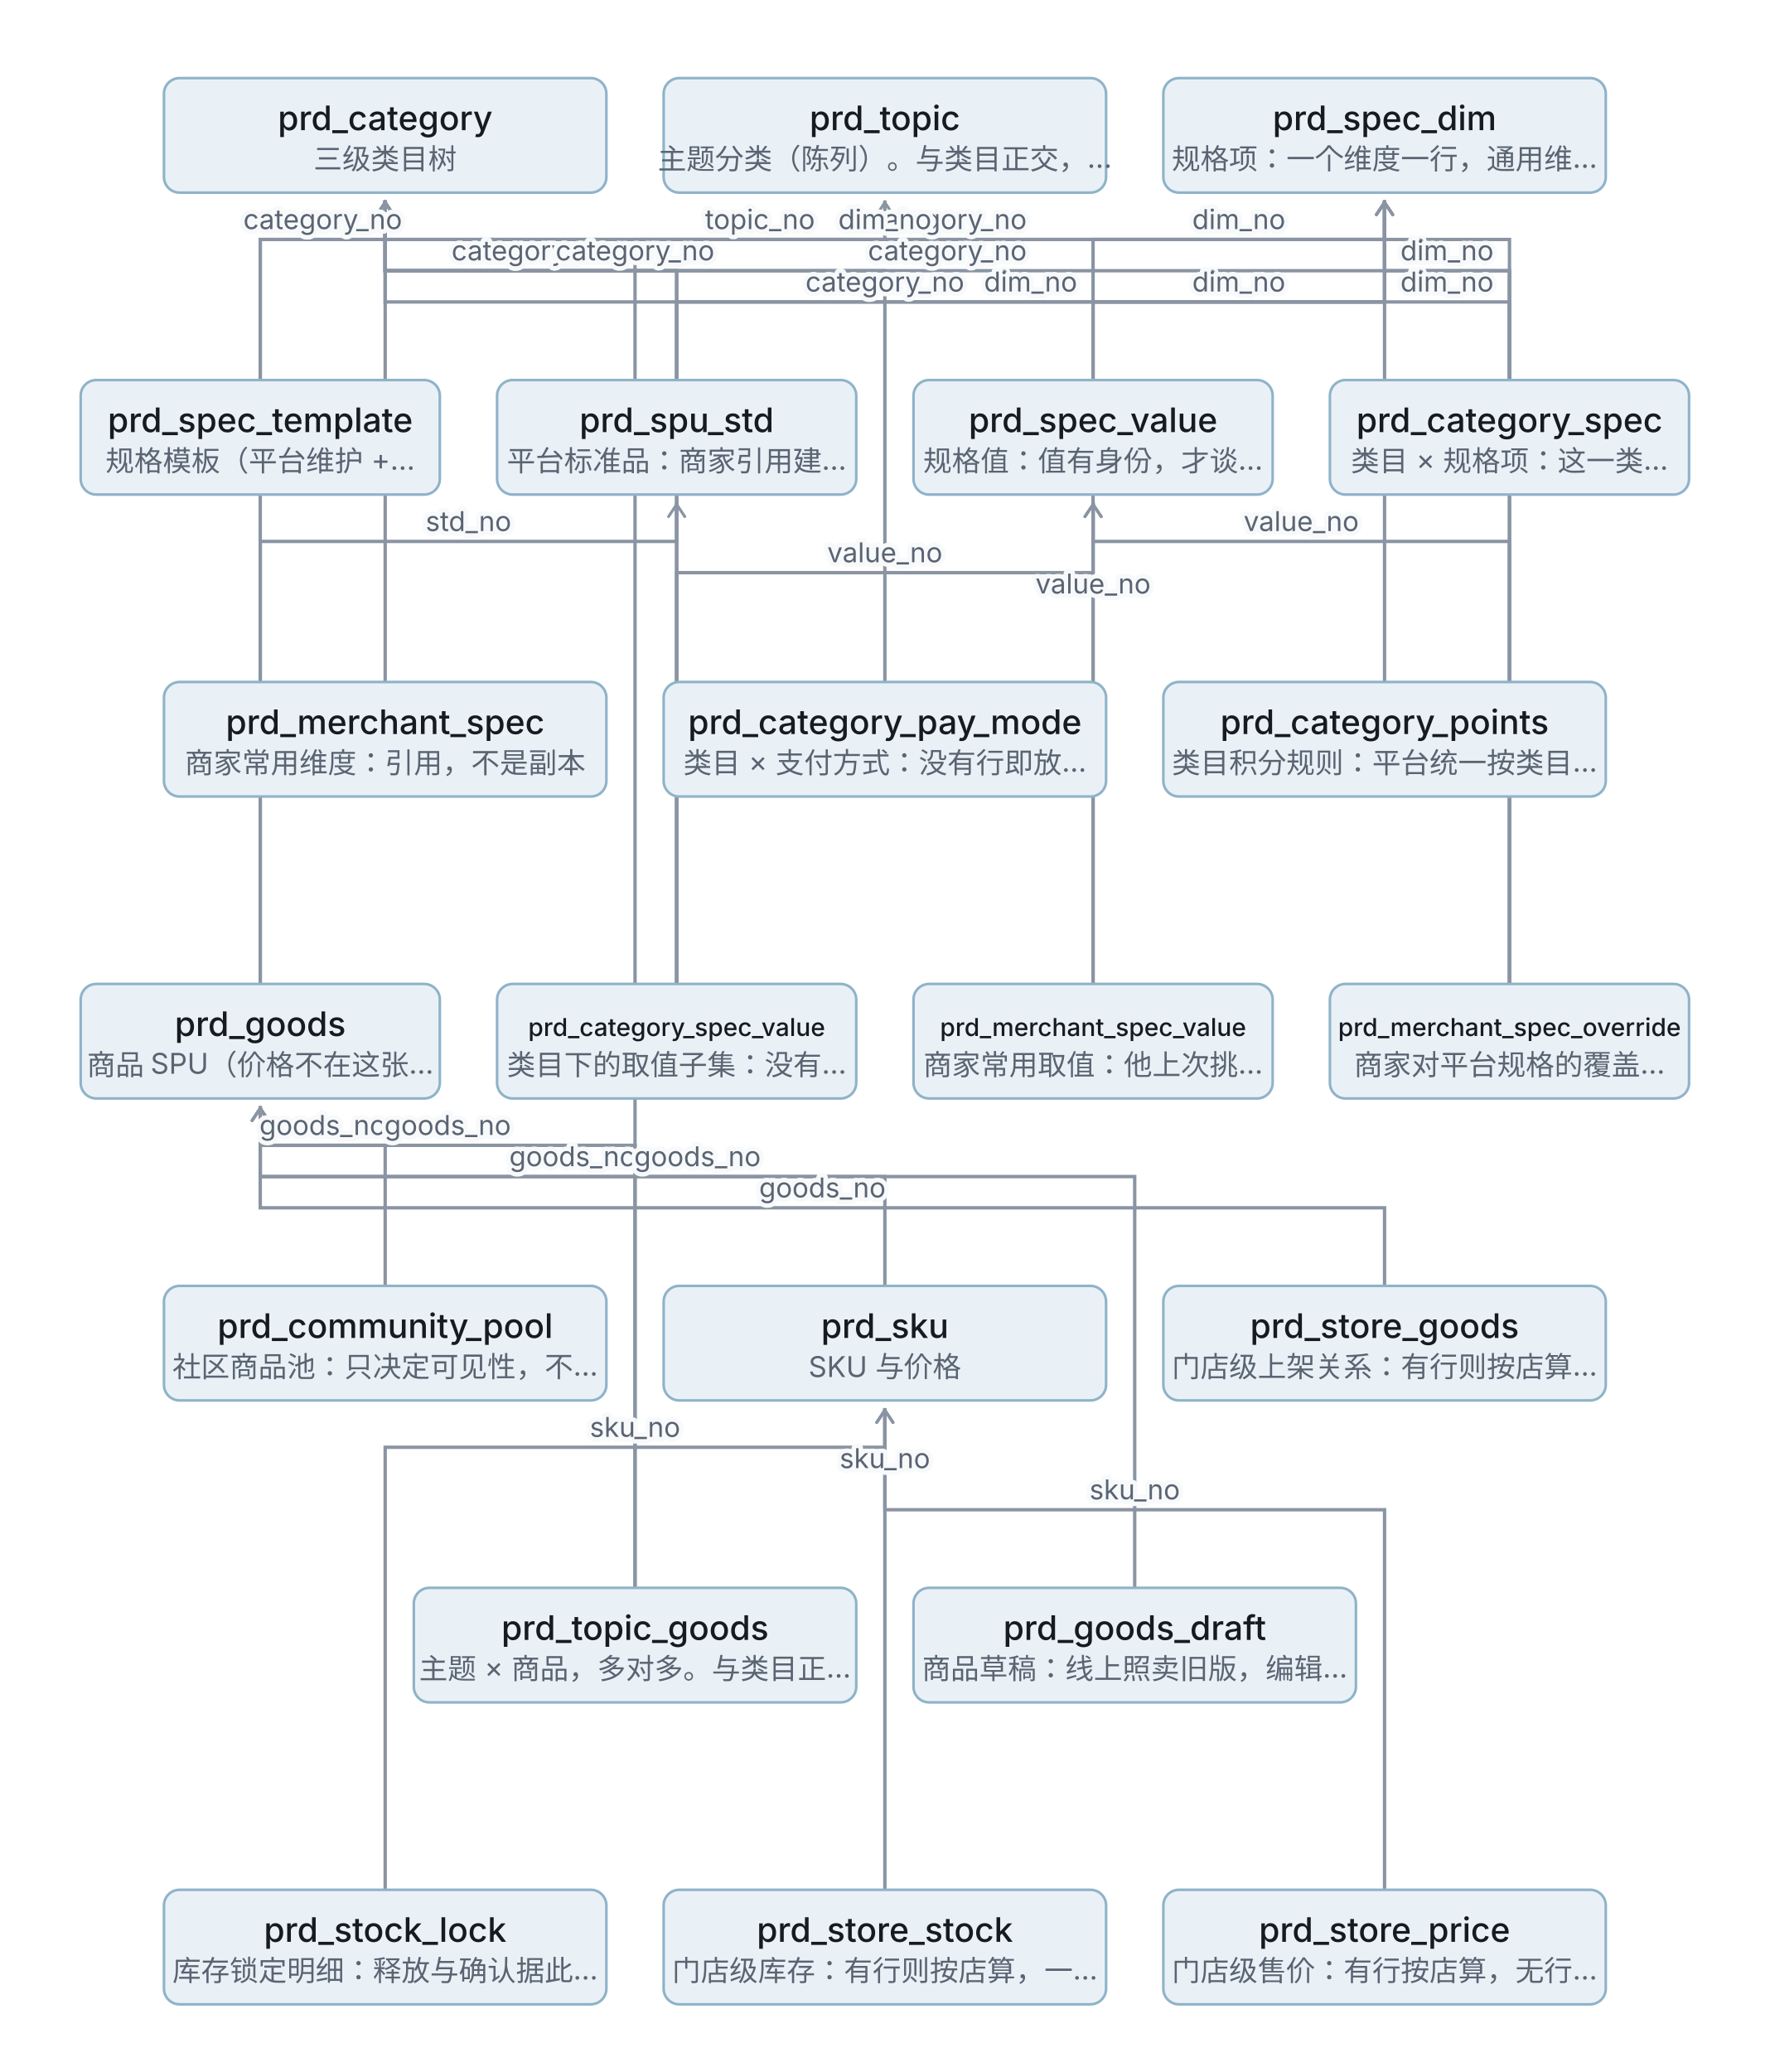
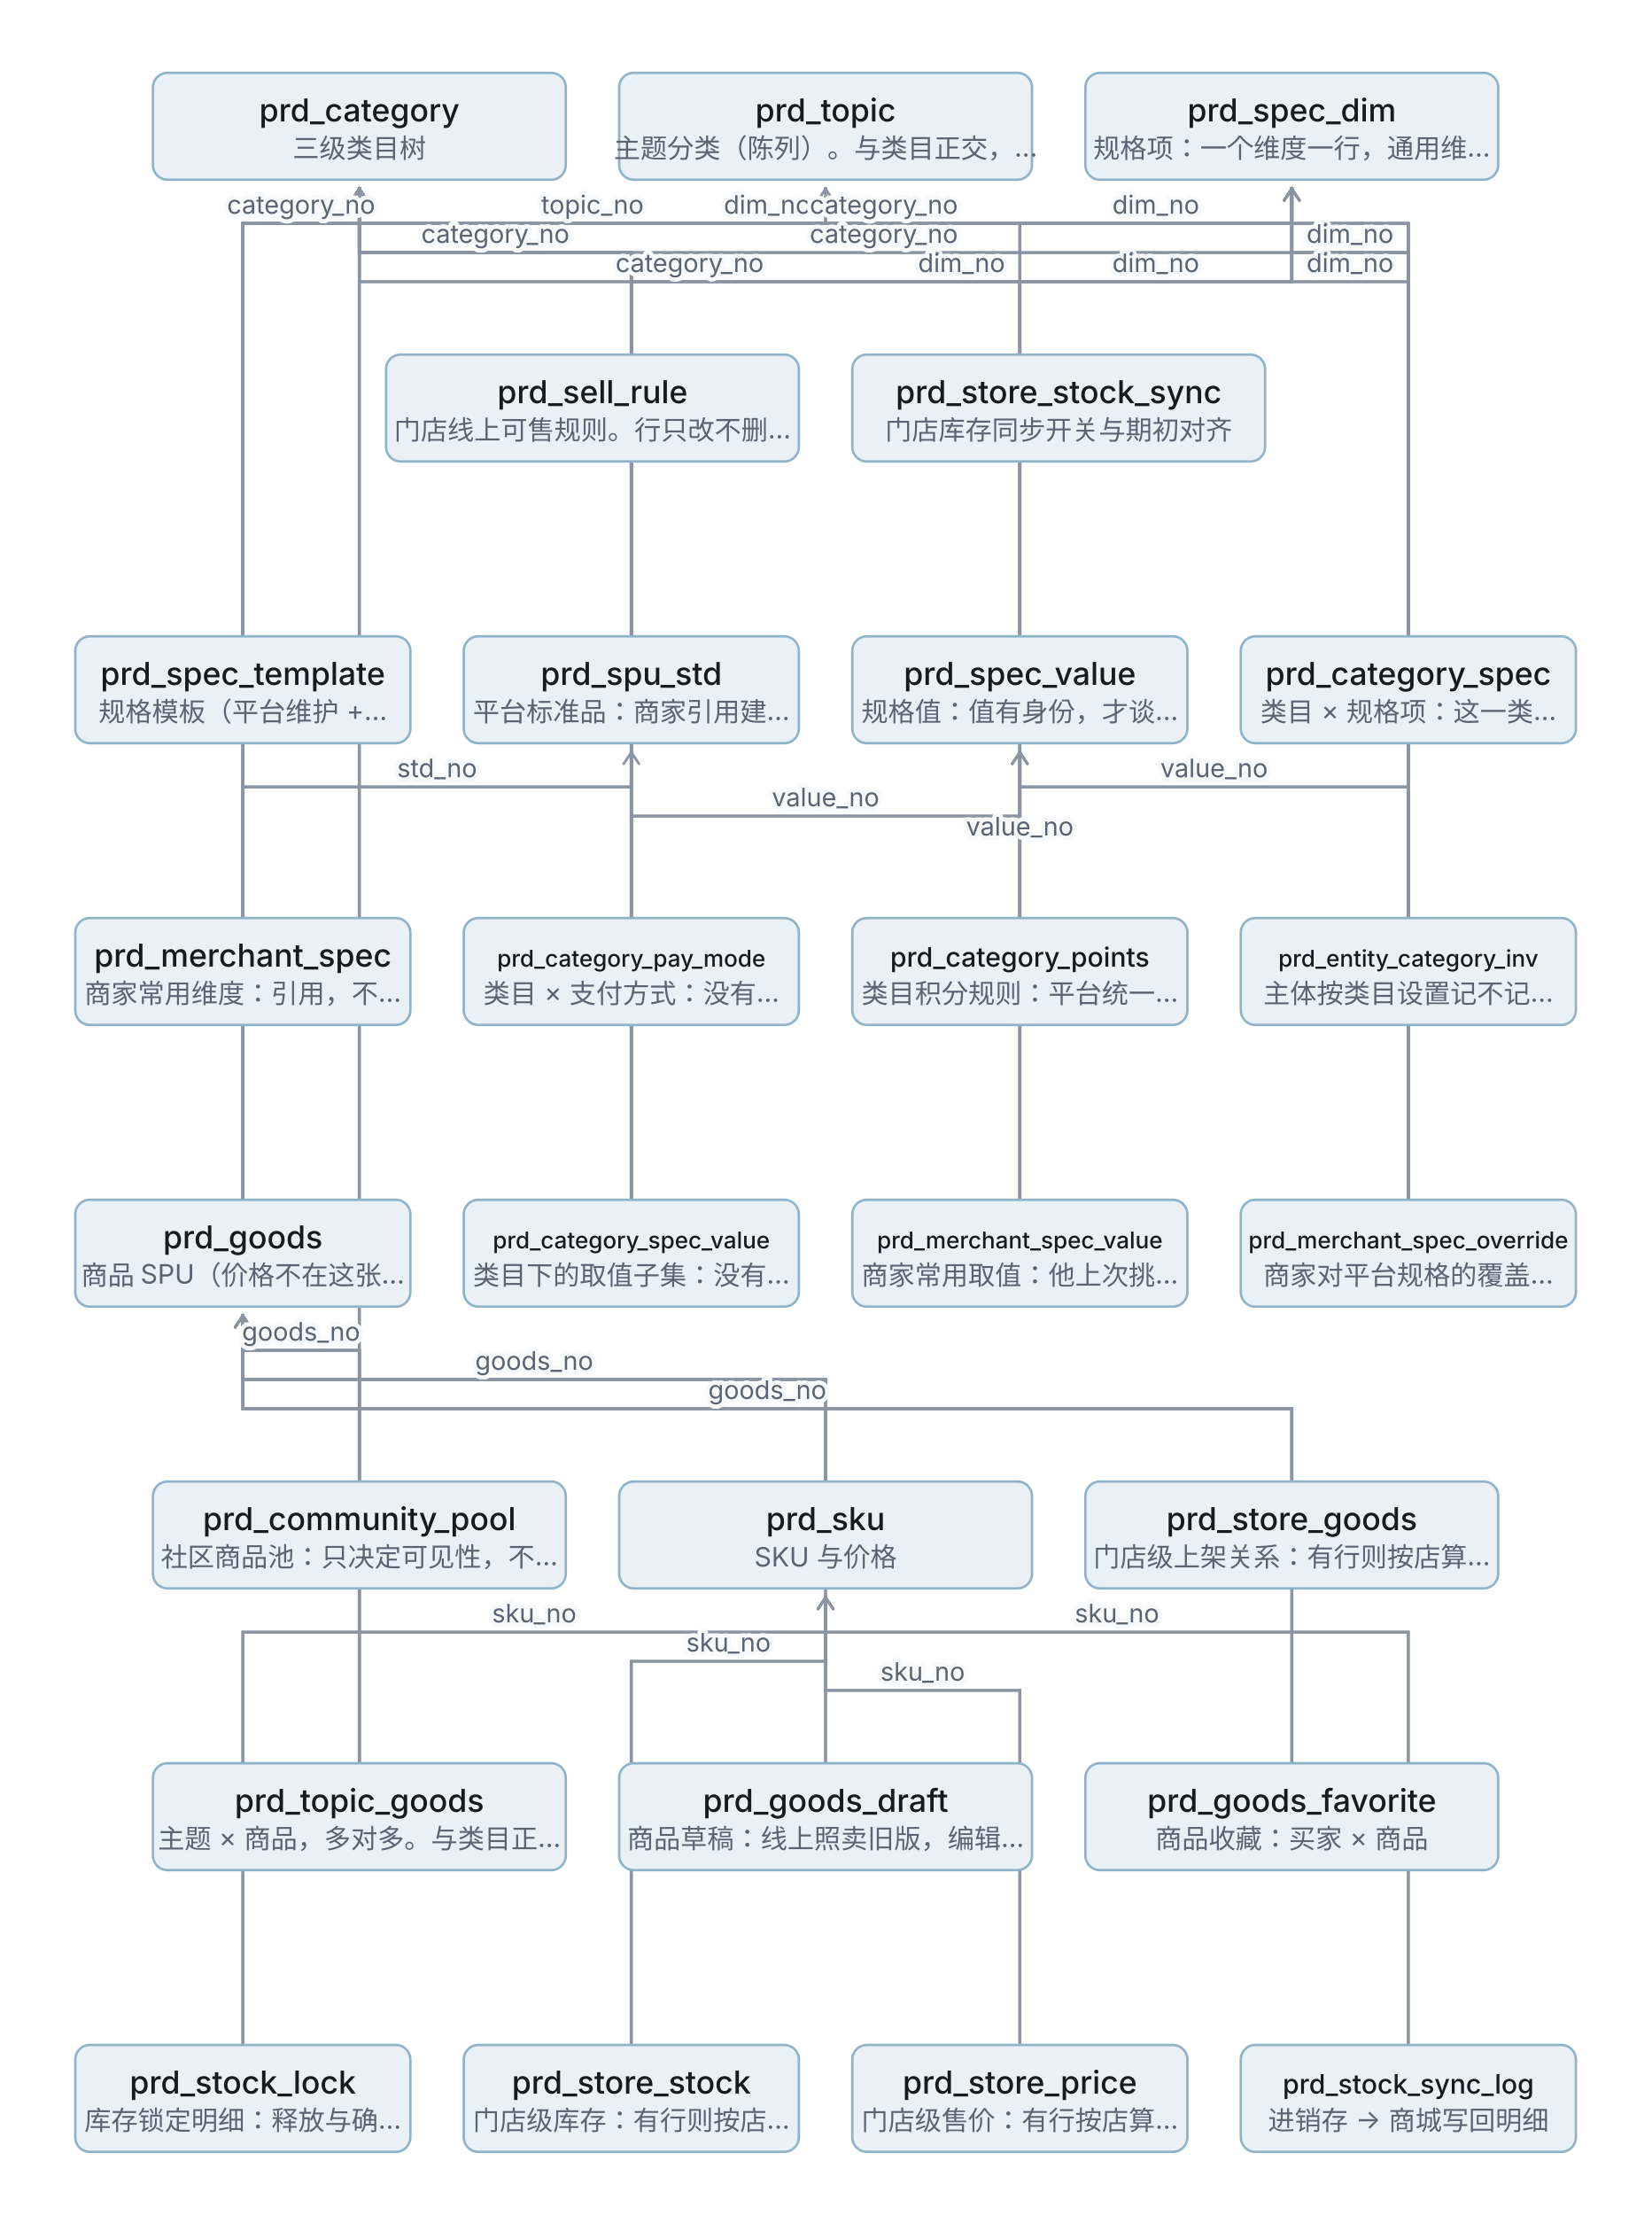
- <svg xmlns="http://www.w3.org/2000/svg" width="680" height="796" viewBox="0 0 680 796" role="img" font-family="system-ui,-apple-system,'PingFang SC',sans-serif">
+ <svg xmlns="http://www.w3.org/2000/svg" width="680" height="912" viewBox="0 0 680 912" role="img" font-family="system-ui,-apple-system,'PingFang SC',sans-serif">
  <defs>
    <marker id="a" viewBox="0 0 10 10" refX="9" refY="5" markerWidth="6" markerHeight="6" orient="auto-start-reverse">
      <path d="M2 1L8 5L2 9" fill="none" stroke="#8A94A2" stroke-width="1.4" stroke-linecap="round" />
    </marker>
    <style>.n{font-weight:500;fill:#161A21}.s{font-size:11px;fill:#5A6472}
.l{font-size:10.5px;fill:#5A6472;paint-order:stroke;stroke:#F7F9FB;stroke-width:3.5;stroke-linejoin:round}.b{font-size:11px;fill:#5A6472;letter-spacing:.1em}
.ar{stroke:#8A94A2;stroke-width:1.3;fill:none}</style>
  </defs>
-   <path class="ar" d="M148 494 L148 440 L100 440 L100 425" marker-end="url(#a)" />
-   <path class="ar" d="M100 378 L100 92 L148 92 L148 77" marker-end="url(#a)" />
-   <path class="ar" d="M100 378 L100 208 L260 208 L260 193" marker-end="url(#a)" />
-   <path class="ar" d="M340 494 L340 452 L100 452 L100 425" marker-end="url(#a)" />
-   <path class="ar" d="M100 146 L100 92 L148 92 L148 77" marker-end="url(#a)" />
-   <path class="ar" d="M148 726 L148 556 L340 556 L340 541" marker-end="url(#a)" />
-   <path class="ar" d="M340 726 L340 568 L340 568 L340 541" marker-end="url(#a)" />
-   <path class="ar" d="M532 494 L532 464 L100 464 L100 425" marker-end="url(#a)" />
-   <path class="ar" d="M260 146 L260 104 L148 104 L148 77" marker-end="url(#a)" />
-   <path class="ar" d="M532 726 L532 580 L340 580 L340 541" marker-end="url(#a)" />
-   <path class="ar" d="M244 610 L244 92 L340 92 L340 77" marker-end="url(#a)" />
-   <path class="ar" d="M244 610 L244 440 L100 440 L100 425" marker-end="url(#a)" />
-   <path class="ar" d="M420 146 L420 116 L532 116 L532 77" marker-end="url(#a)" />
-   <path class="ar" d="M580 146 L580 92 L148 92 L148 77" marker-end="url(#a)" />
-   <path class="ar" d="M580 146 L580 104 L532 104 L532 77" marker-end="url(#a)" />
+   <path class="ar" d="M148 610 L148 556 L100 556 L100 541" marker-end="url(#a)" />
+   <path class="ar" d="M100 494 L100 92 L148 92 L148 77" marker-end="url(#a)" />
+   <path class="ar" d="M100 494 L100 324 L260 324 L260 309" marker-end="url(#a)" />
+   <path class="ar" d="M340 610 L340 568 L100 568 L100 541" marker-end="url(#a)" />
+   <path class="ar" d="M100 262 L100 92 L148 92 L148 77" marker-end="url(#a)" />
+   <path class="ar" d="M100 842 L100 672 L340 672 L340 657" marker-end="url(#a)" />
+   <path class="ar" d="M260 842 L260 684 L340 684 L340 657" marker-end="url(#a)" />
+   <path class="ar" d="M532 610 L532 580 L100 580 L100 541" marker-end="url(#a)" />
+   <path class="ar" d="M260 262 L260 104 L148 104 L148 77" marker-end="url(#a)" />
+   <path class="ar" d="M420 842 L420 696 L340 696 L340 657" marker-end="url(#a)" />
+   <path class="ar" d="M148 726 L148 92 L340 92 L340 77" marker-end="url(#a)" />
+   <path class="ar" d="M148 726 L148 556 L100 556 L100 541" marker-end="url(#a)" />
+   <path class="ar" d="M420 262 L420 116 L532 116 L532 77" marker-end="url(#a)" />
+   <path class="ar" d="M580 262 L580 92 L148 92 L148 77" marker-end="url(#a)" />
+   <path class="ar" d="M580 262 L580 104 L532 104 L532 77" marker-end="url(#a)" />
+   <path class="ar" d="M260 494 L260 104 L148 104 L148 77" marker-end="url(#a)" />
+   <path class="ar" d="M260 494 L260 116 L532 116 L532 77" marker-end="url(#a)" />
+   <path class="ar" d="M260 494 L260 336 L420 336 L420 309" marker-end="url(#a)" />
+   <path class="ar" d="M100 378 L100 92 L532 92 L532 77" marker-end="url(#a)" />
+   <path class="ar" d="M420 494 L420 92 L532 92 L532 77" marker-end="url(#a)" />
+   <path class="ar" d="M420 494 L420 348 L420 348 L420 309" marker-end="url(#a)" />
+   <path class="ar" d="M580 494 L580 104 L148 104 L148 77" marker-end="url(#a)" />
+   <path class="ar" d="M580 494 L580 116 L532 116 L532 77" marker-end="url(#a)" />
+   <path class="ar" d="M580 494 L580 324 L420 324 L420 309" marker-end="url(#a)" />
  <path class="ar" d="M260 378 L260 104 L148 104 L148 77" marker-end="url(#a)" />
-   <path class="ar" d="M260 378 L260 116 L532 116 L532 77" marker-end="url(#a)" />
-   <path class="ar" d="M260 378 L260 220 L420 220 L420 193" marker-end="url(#a)" />
-   <path class="ar" d="M148 262 L148 92 L532 92 L532 77" marker-end="url(#a)" />
-   <path class="ar" d="M420 378 L420 92 L532 92 L532 77" marker-end="url(#a)" />
-   <path class="ar" d="M420 378 L420 232 L420 232 L420 193" marker-end="url(#a)" />
-   <path class="ar" d="M580 378 L580 104 L148 104 L148 77" marker-end="url(#a)" />
-   <path class="ar" d="M580 378 L580 116 L532 116 L532 77" marker-end="url(#a)" />
-   <path class="ar" d="M580 378 L580 208 L420 208 L420 193" marker-end="url(#a)" />
-   <path class="ar" d="M340 262 L340 104 L148 104 L148 77" marker-end="url(#a)" />
-   <path class="ar" d="M532 262 L532 116 L148 116 L148 77" marker-end="url(#a)" />
-   <path class="ar" d="M436 610 L436 452 L100 452 L100 425" marker-end="url(#a)" />
+   <path class="ar" d="M420 378 L420 116 L148 116 L148 77" marker-end="url(#a)" />
+   <path class="ar" d="M340 726 L340 568 L100 568 L100 541" marker-end="url(#a)" />
+   <path class="ar" d="M532 726 L532 580 L100 580 L100 541" marker-end="url(#a)" />
+   <path class="ar" d="M580 378 L580 92 L148 92 L148 77" marker-end="url(#a)" />
+   <path class="ar" d="M580 842 L580 672 L340 672 L340 657" marker-end="url(#a)" />
  <rect x="63" y="30" width="170" height="44" rx="6" fill="#EAF1F6" stroke="#8FB3C9" />
  <text class="n" x="148" y="50" text-anchor="middle" font-size="13">prd_category</text>
  <text class="s" x="148" y="65" text-anchor="middle">三级类目树</text>
  <rect x="255" y="30" width="170" height="44" rx="6" fill="#EAF1F6" stroke="#8FB3C9" />
  <text class="n" x="340" y="50" text-anchor="middle" font-size="13">prd_topic</text>
  <text class="s" x="340" y="65" text-anchor="middle">主题分类（陈列）。与类目正交，…</text>
  <rect x="447" y="30" width="170" height="44" rx="6" fill="#EAF1F6" stroke="#8FB3C9" />
  <text class="n" x="532" y="50" text-anchor="middle" font-size="13">prd_spec_dim</text>
  <text class="s" x="532" y="65" text-anchor="middle">规格项：一个维度一行，通用维…</text>
-   <rect x="31" y="146" width="138" height="44" rx="6" fill="#EAF1F6" stroke="#8FB3C9" />
-   <text class="n" x="100" y="166" text-anchor="middle" font-size="13">prd_spec_template</text>
-   <text class="s" x="100" y="181" text-anchor="middle">规格模板（平台维护 +…</text>
-   <rect x="191" y="146" width="138" height="44" rx="6" fill="#EAF1F6" stroke="#8FB3C9" />
-   <text class="n" x="260" y="166" text-anchor="middle" font-size="13">prd_spu_std</text>
-   <text class="s" x="260" y="181" text-anchor="middle">平台标准品：商家引用建…</text>
-   <rect x="351" y="146" width="138" height="44" rx="6" fill="#EAF1F6" stroke="#8FB3C9" />
-   <text class="n" x="420" y="166" text-anchor="middle" font-size="13">prd_spec_value</text>
-   <text class="s" x="420" y="181" text-anchor="middle">规格值：值有身份，才谈…</text>
-   <rect x="511" y="146" width="138" height="44" rx="6" fill="#EAF1F6" stroke="#8FB3C9" />
-   <text class="n" x="580" y="166" text-anchor="middle" font-size="13">prd_category_spec</text>
-   <text class="s" x="580" y="181" text-anchor="middle">类目 × 规格项：这一类…</text>
-   <rect x="63" y="262" width="170" height="44" rx="6" fill="#EAF1F6" stroke="#8FB3C9" />
-   <text class="n" x="148" y="282" text-anchor="middle" font-size="13">prd_merchant_spec</text>
-   <text class="s" x="148" y="297" text-anchor="middle">商家常用维度：引用，不是副本</text>
-   <rect x="255" y="262" width="170" height="44" rx="6" fill="#EAF1F6" stroke="#8FB3C9" />
-   <text class="n" x="340" y="282" text-anchor="middle" font-size="13">prd_category_pay_mode</text>
-   <text class="s" x="340" y="297" text-anchor="middle">类目 × 支付方式：没有行即放…</text>
-   <rect x="447" y="262" width="170" height="44" rx="6" fill="#EAF1F6" stroke="#8FB3C9" />
-   <text class="n" x="532" y="282" text-anchor="middle" font-size="13">prd_category_points</text>
-   <text class="s" x="532" y="297" text-anchor="middle">类目积分规则：平台统一按类目…</text>
+   <rect x="159" y="146" width="170" height="44" rx="6" fill="#EAF1F6" stroke="#8FB3C9" />
+   <text class="n" x="244" y="166" text-anchor="middle" font-size="13">prd_sell_rule</text>
+   <text class="s" x="244" y="181" text-anchor="middle">门店线上可售规则。行只改不删…</text>
+   <rect x="351" y="146" width="170" height="44" rx="6" fill="#EAF1F6" stroke="#8FB3C9" />
+   <text class="n" x="436" y="166" text-anchor="middle" font-size="13">prd_store_stock_sync</text>
+   <text class="s" x="436" y="181" text-anchor="middle">门店库存同步开关与期初对齐</text>
+   <rect x="31" y="262" width="138" height="44" rx="6" fill="#EAF1F6" stroke="#8FB3C9" />
+   <text class="n" x="100" y="282" text-anchor="middle" font-size="13">prd_spec_template</text>
+   <text class="s" x="100" y="297" text-anchor="middle">规格模板（平台维护 +…</text>
+   <rect x="191" y="262" width="138" height="44" rx="6" fill="#EAF1F6" stroke="#8FB3C9" />
+   <text class="n" x="260" y="282" text-anchor="middle" font-size="13">prd_spu_std</text>
+   <text class="s" x="260" y="297" text-anchor="middle">平台标准品：商家引用建…</text>
+   <rect x="351" y="262" width="138" height="44" rx="6" fill="#EAF1F6" stroke="#8FB3C9" />
+   <text class="n" x="420" y="282" text-anchor="middle" font-size="13">prd_spec_value</text>
+   <text class="s" x="420" y="297" text-anchor="middle">规格值：值有身份，才谈…</text>
+   <rect x="511" y="262" width="138" height="44" rx="6" fill="#EAF1F6" stroke="#8FB3C9" />
+   <text class="n" x="580" y="282" text-anchor="middle" font-size="13">prd_category_spec</text>
+   <text class="s" x="580" y="297" text-anchor="middle">类目 × 规格项：这一类…</text>
  <rect x="31" y="378" width="138" height="44" rx="6" fill="#EAF1F6" stroke="#8FB3C9" />
-   <text class="n" x="100" y="398" text-anchor="middle" font-size="13">prd_goods</text>
-   <text class="s" x="100" y="413" text-anchor="middle">商品 SPU（价格不在这张…</text>
+   <text class="n" x="100" y="398" text-anchor="middle" font-size="13">prd_merchant_spec</text>
+   <text class="s" x="100" y="413" text-anchor="middle">商家常用维度：引用，不…</text>
  <rect x="191" y="378" width="138" height="44" rx="6" fill="#EAF1F6" stroke="#8FB3C9" />
-   <text class="n" x="260" y="398" text-anchor="middle" font-size="9.5">prd_category_spec_value</text>
-   <text class="s" x="260" y="413" text-anchor="middle">类目下的取值子集：没有…</text>
+   <text class="n" x="260" y="398" text-anchor="middle" font-size="9.5">prd_category_pay_mode</text>
+   <text class="s" x="260" y="413" text-anchor="middle">类目 × 支付方式：没有…</text>
  <rect x="351" y="378" width="138" height="44" rx="6" fill="#EAF1F6" stroke="#8FB3C9" />
-   <text class="n" x="420" y="398" text-anchor="middle" font-size="9.5">prd_merchant_spec_value</text>
-   <text class="s" x="420" y="413" text-anchor="middle">商家常用取值：他上次挑…</text>
+   <text class="n" x="420" y="398" text-anchor="middle" font-size="11">prd_category_points</text>
+   <text class="s" x="420" y="413" text-anchor="middle">类目积分规则：平台统一…</text>
  <rect x="511" y="378" width="138" height="44" rx="6" fill="#EAF1F6" stroke="#8FB3C9" />
-   <text class="n" x="580" y="398" text-anchor="middle" font-size="9.5">prd_merchant_spec_override</text>
-   <text class="s" x="580" y="413" text-anchor="middle">商家对平台规格的覆盖…</text>
-   <rect x="63" y="494" width="170" height="44" rx="6" fill="#EAF1F6" stroke="#8FB3C9" />
-   <text class="n" x="148" y="514" text-anchor="middle" font-size="13">prd_community_pool</text>
-   <text class="s" x="148" y="529" text-anchor="middle">社区商品池：只决定可见性，不…</text>
-   <rect x="255" y="494" width="170" height="44" rx="6" fill="#EAF1F6" stroke="#8FB3C9" />
-   <text class="n" x="340" y="514" text-anchor="middle" font-size="13">prd_sku</text>
-   <text class="s" x="340" y="529" text-anchor="middle">SKU 与价格</text>
-   <rect x="447" y="494" width="170" height="44" rx="6" fill="#EAF1F6" stroke="#8FB3C9" />
-   <text class="n" x="532" y="514" text-anchor="middle" font-size="13">prd_store_goods</text>
-   <text class="s" x="532" y="529" text-anchor="middle">门店级上架关系：有行则按店算…</text>
-   <rect x="159" y="610" width="170" height="44" rx="6" fill="#EAF1F6" stroke="#8FB3C9" />
-   <text class="n" x="244" y="630" text-anchor="middle" font-size="13">prd_topic_goods</text>
-   <text class="s" x="244" y="645" text-anchor="middle">主题 × 商品，多对多。与类目正…</text>
-   <rect x="351" y="610" width="170" height="44" rx="6" fill="#EAF1F6" stroke="#8FB3C9" />
-   <text class="n" x="436" y="630" text-anchor="middle" font-size="13">prd_goods_draft</text>
-   <text class="s" x="436" y="645" text-anchor="middle">商品草稿：线上照卖旧版，编辑…</text>
+   <text class="n" x="580" y="398" text-anchor="middle" font-size="9.5">prd_entity_category_inv</text>
+   <text class="s" x="580" y="413" text-anchor="middle">主体按类目设置记不记…</text>
+   <rect x="31" y="494" width="138" height="44" rx="6" fill="#EAF1F6" stroke="#8FB3C9" />
+   <text class="n" x="100" y="514" text-anchor="middle" font-size="13">prd_goods</text>
+   <text class="s" x="100" y="529" text-anchor="middle">商品 SPU（价格不在这张…</text>
+   <rect x="191" y="494" width="138" height="44" rx="6" fill="#EAF1F6" stroke="#8FB3C9" />
+   <text class="n" x="260" y="514" text-anchor="middle" font-size="9.5">prd_category_spec_value</text>
+   <text class="s" x="260" y="529" text-anchor="middle">类目下的取值子集：没有…</text>
+   <rect x="351" y="494" width="138" height="44" rx="6" fill="#EAF1F6" stroke="#8FB3C9" />
+   <text class="n" x="420" y="514" text-anchor="middle" font-size="9.5">prd_merchant_spec_value</text>
+   <text class="s" x="420" y="529" text-anchor="middle">商家常用取值：他上次挑…</text>
+   <rect x="511" y="494" width="138" height="44" rx="6" fill="#EAF1F6" stroke="#8FB3C9" />
+   <text class="n" x="580" y="514" text-anchor="middle" font-size="9.5">prd_merchant_spec_override</text>
+   <text class="s" x="580" y="529" text-anchor="middle">商家对平台规格的覆盖…</text>
+   <rect x="63" y="610" width="170" height="44" rx="6" fill="#EAF1F6" stroke="#8FB3C9" />
+   <text class="n" x="148" y="630" text-anchor="middle" font-size="13">prd_community_pool</text>
+   <text class="s" x="148" y="645" text-anchor="middle">社区商品池：只决定可见性，不…</text>
+   <rect x="255" y="610" width="170" height="44" rx="6" fill="#EAF1F6" stroke="#8FB3C9" />
+   <text class="n" x="340" y="630" text-anchor="middle" font-size="13">prd_sku</text>
+   <text class="s" x="340" y="645" text-anchor="middle">SKU 与价格</text>
+   <rect x="447" y="610" width="170" height="44" rx="6" fill="#EAF1F6" stroke="#8FB3C9" />
+   <text class="n" x="532" y="630" text-anchor="middle" font-size="13">prd_store_goods</text>
+   <text class="s" x="532" y="645" text-anchor="middle">门店级上架关系：有行则按店算…</text>
  <rect x="63" y="726" width="170" height="44" rx="6" fill="#EAF1F6" stroke="#8FB3C9" />
-   <text class="n" x="148" y="746" text-anchor="middle" font-size="13">prd_stock_lock</text>
-   <text class="s" x="148" y="761" text-anchor="middle">库存锁定明细：释放与确认据此…</text>
+   <text class="n" x="148" y="746" text-anchor="middle" font-size="13">prd_topic_goods</text>
+   <text class="s" x="148" y="761" text-anchor="middle">主题 × 商品，多对多。与类目正…</text>
  <rect x="255" y="726" width="170" height="44" rx="6" fill="#EAF1F6" stroke="#8FB3C9" />
-   <text class="n" x="340" y="746" text-anchor="middle" font-size="13">prd_store_stock</text>
-   <text class="s" x="340" y="761" text-anchor="middle">门店级库存：有行则按店算，一…</text>
+   <text class="n" x="340" y="746" text-anchor="middle" font-size="13">prd_goods_draft</text>
+   <text class="s" x="340" y="761" text-anchor="middle">商品草稿：线上照卖旧版，编辑…</text>
  <rect x="447" y="726" width="170" height="44" rx="6" fill="#EAF1F6" stroke="#8FB3C9" />
-   <text class="n" x="532" y="746" text-anchor="middle" font-size="13">prd_store_price</text>
-   <text class="s" x="532" y="761" text-anchor="middle">门店级售价：有行按店算，无行…</text>
-   <text class="l" x="124" y="436" text-anchor="middle">goods_no</text>
+   <text class="n" x="532" y="746" text-anchor="middle" font-size="13">prd_goods_favorite</text>
+   <text class="s" x="532" y="761" text-anchor="middle">商品收藏：买家 × 商品</text>
+   <rect x="31" y="842" width="138" height="44" rx="6" fill="#EAF1F6" stroke="#8FB3C9" />
+   <text class="n" x="100" y="862" text-anchor="middle" font-size="13">prd_stock_lock</text>
+   <text class="s" x="100" y="877" text-anchor="middle">库存锁定明细：释放与确…</text>
+   <rect x="191" y="842" width="138" height="44" rx="6" fill="#EAF1F6" stroke="#8FB3C9" />
+   <text class="n" x="260" y="862" text-anchor="middle" font-size="13">prd_store_stock</text>
+   <text class="s" x="260" y="877" text-anchor="middle">门店级库存：有行则按店…</text>
+   <rect x="351" y="842" width="138" height="44" rx="6" fill="#EAF1F6" stroke="#8FB3C9" />
+   <text class="n" x="420" y="862" text-anchor="middle" font-size="13">prd_store_price</text>
+   <text class="s" x="420" y="877" text-anchor="middle">门店级售价：有行按店算…</text>
+   <rect x="511" y="842" width="138" height="44" rx="6" fill="#EAF1F6" stroke="#8FB3C9" />
+   <text class="n" x="580" y="862" text-anchor="middle" font-size="11">prd_stock_sync_log</text>
+   <text class="s" x="580" y="877" text-anchor="middle">进销存 → 商城写回明细</text>
+   <text class="l" x="124" y="552" text-anchor="middle">goods_no</text>
  <text class="l" x="124" y="88" text-anchor="middle">category_no</text>
-   <text class="l" x="180" y="204" text-anchor="middle">std_no</text>
-   <text class="l" x="220" y="448" text-anchor="middle">goods_no</text>
+   <text class="l" x="180" y="320" text-anchor="middle">std_no</text>
+   <text class="l" x="220" y="564" text-anchor="middle">goods_no</text>
  <text class="l" x="124" y="88" text-anchor="middle">category_no</text>
-   <text class="l" x="244" y="552" text-anchor="middle">sku_no</text>
-   <text class="l" x="340" y="564" text-anchor="middle">sku_no</text>
-   <text class="l" x="316" y="460" text-anchor="middle">goods_no</text>
+   <text class="l" x="220" y="668" text-anchor="middle">sku_no</text>
+   <text class="l" x="300" y="680" text-anchor="middle">sku_no</text>
+   <text class="l" x="316" y="576" text-anchor="middle">goods_no</text>
  <text class="l" x="204" y="100" text-anchor="middle">category_no</text>
-   <text class="l" x="436" y="576" text-anchor="middle">sku_no</text>
-   <text class="l" x="292" y="88" text-anchor="middle">topic_no</text>
-   <text class="l" x="172" y="436" text-anchor="middle">goods_no</text>
+   <text class="l" x="380" y="692" text-anchor="middle">sku_no</text>
+   <text class="l" x="244" y="88" text-anchor="middle">topic_no</text>
+   <text class="l" x="124" y="552" text-anchor="middle">goods_no</text>
  <text class="l" x="476" y="112" text-anchor="middle">dim_no</text>
  <text class="l" x="364" y="88" text-anchor="middle">category_no</text>
  <text class="l" x="556" y="100" text-anchor="middle">dim_no</text>
  <text class="l" x="204" y="100" text-anchor="middle">category_no</text>
  <text class="l" x="396" y="112" text-anchor="middle">dim_no</text>
-   <text class="l" x="340" y="216" text-anchor="middle">value_no</text>
-   <text class="l" x="340" y="88" text-anchor="middle">dim_no</text>
+   <text class="l" x="340" y="332" text-anchor="middle">value_no</text>
+   <text class="l" x="316" y="88" text-anchor="middle">dim_no</text>
  <text class="l" x="476" y="88" text-anchor="middle">dim_no</text>
-   <text class="l" x="420" y="228" text-anchor="middle">value_no</text>
+   <text class="l" x="420" y="344" text-anchor="middle">value_no</text>
  <text class="l" x="364" y="100" text-anchor="middle">category_no</text>
  <text class="l" x="556" y="112" text-anchor="middle">dim_no</text>
-   <text class="l" x="500" y="204" text-anchor="middle">value_no</text>
-   <text class="l" x="244" y="100" text-anchor="middle">category_no</text>
-   <text class="l" x="340" y="112" text-anchor="middle">category_no</text>
-   <text class="l" x="268" y="448" text-anchor="middle">goods_no</text>
+   <text class="l" x="500" y="320" text-anchor="middle">value_no</text>
+   <text class="l" x="204" y="100" text-anchor="middle">category_no</text>
+   <text class="l" x="284" y="112" text-anchor="middle">category_no</text>
+   <text class="l" x="220" y="564" text-anchor="middle">goods_no</text>
+   <text class="l" x="316" y="576" text-anchor="middle">goods_no</text>
+   <text class="l" x="364" y="88" text-anchor="middle">category_no</text>
+   <text class="l" x="460" y="668" text-anchor="middle">sku_no</text>
</svg>
